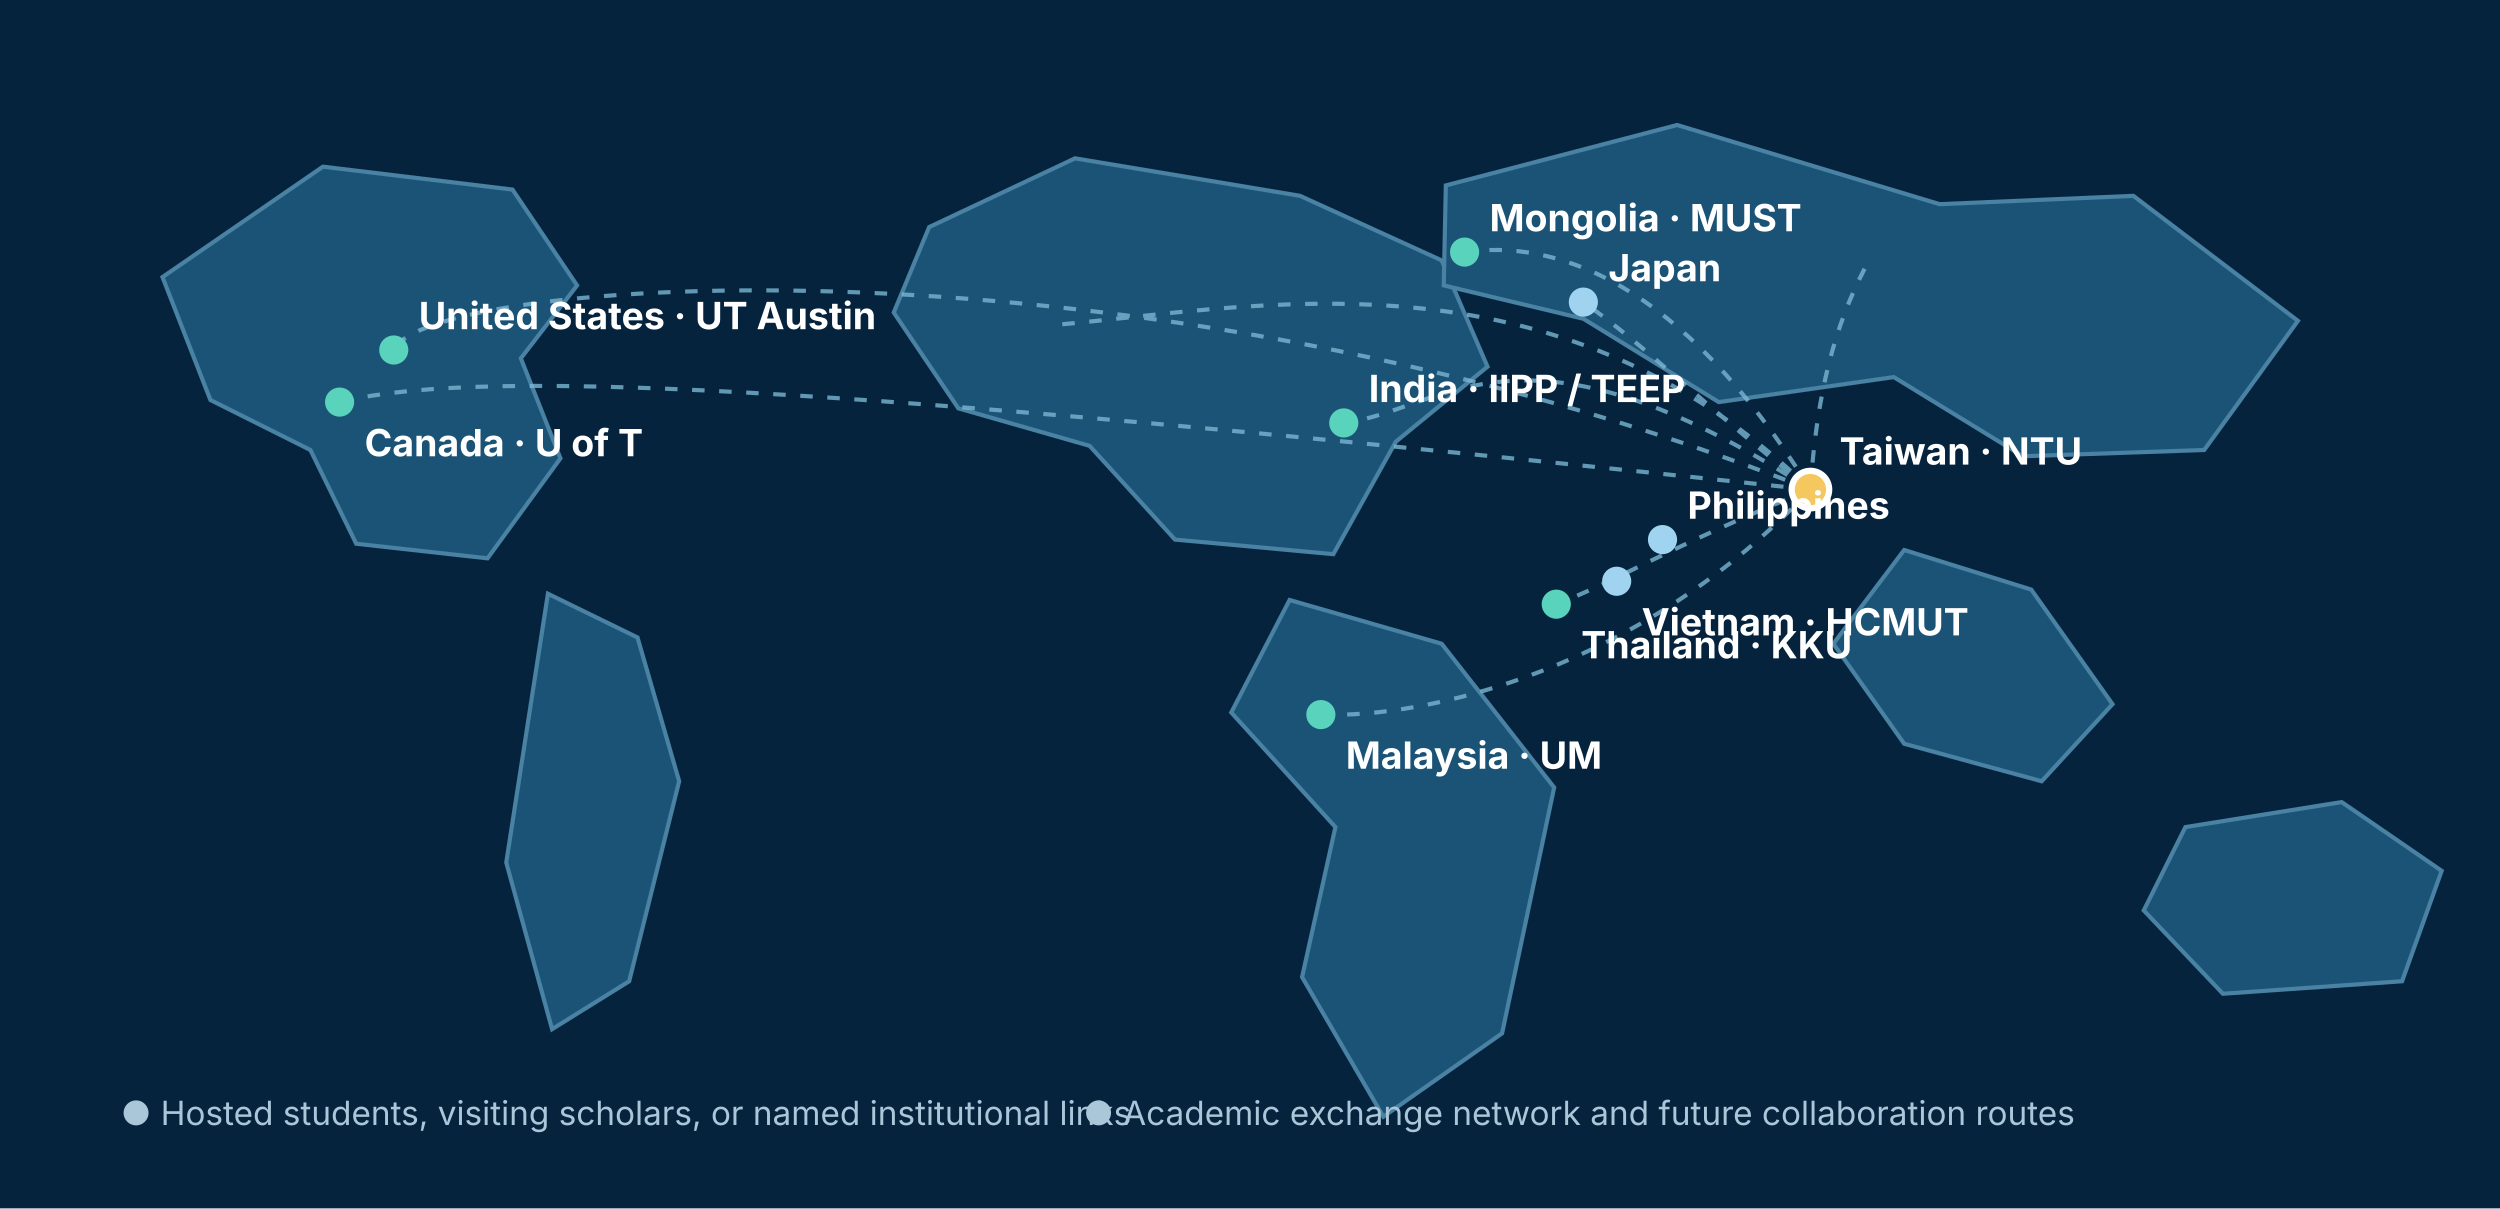
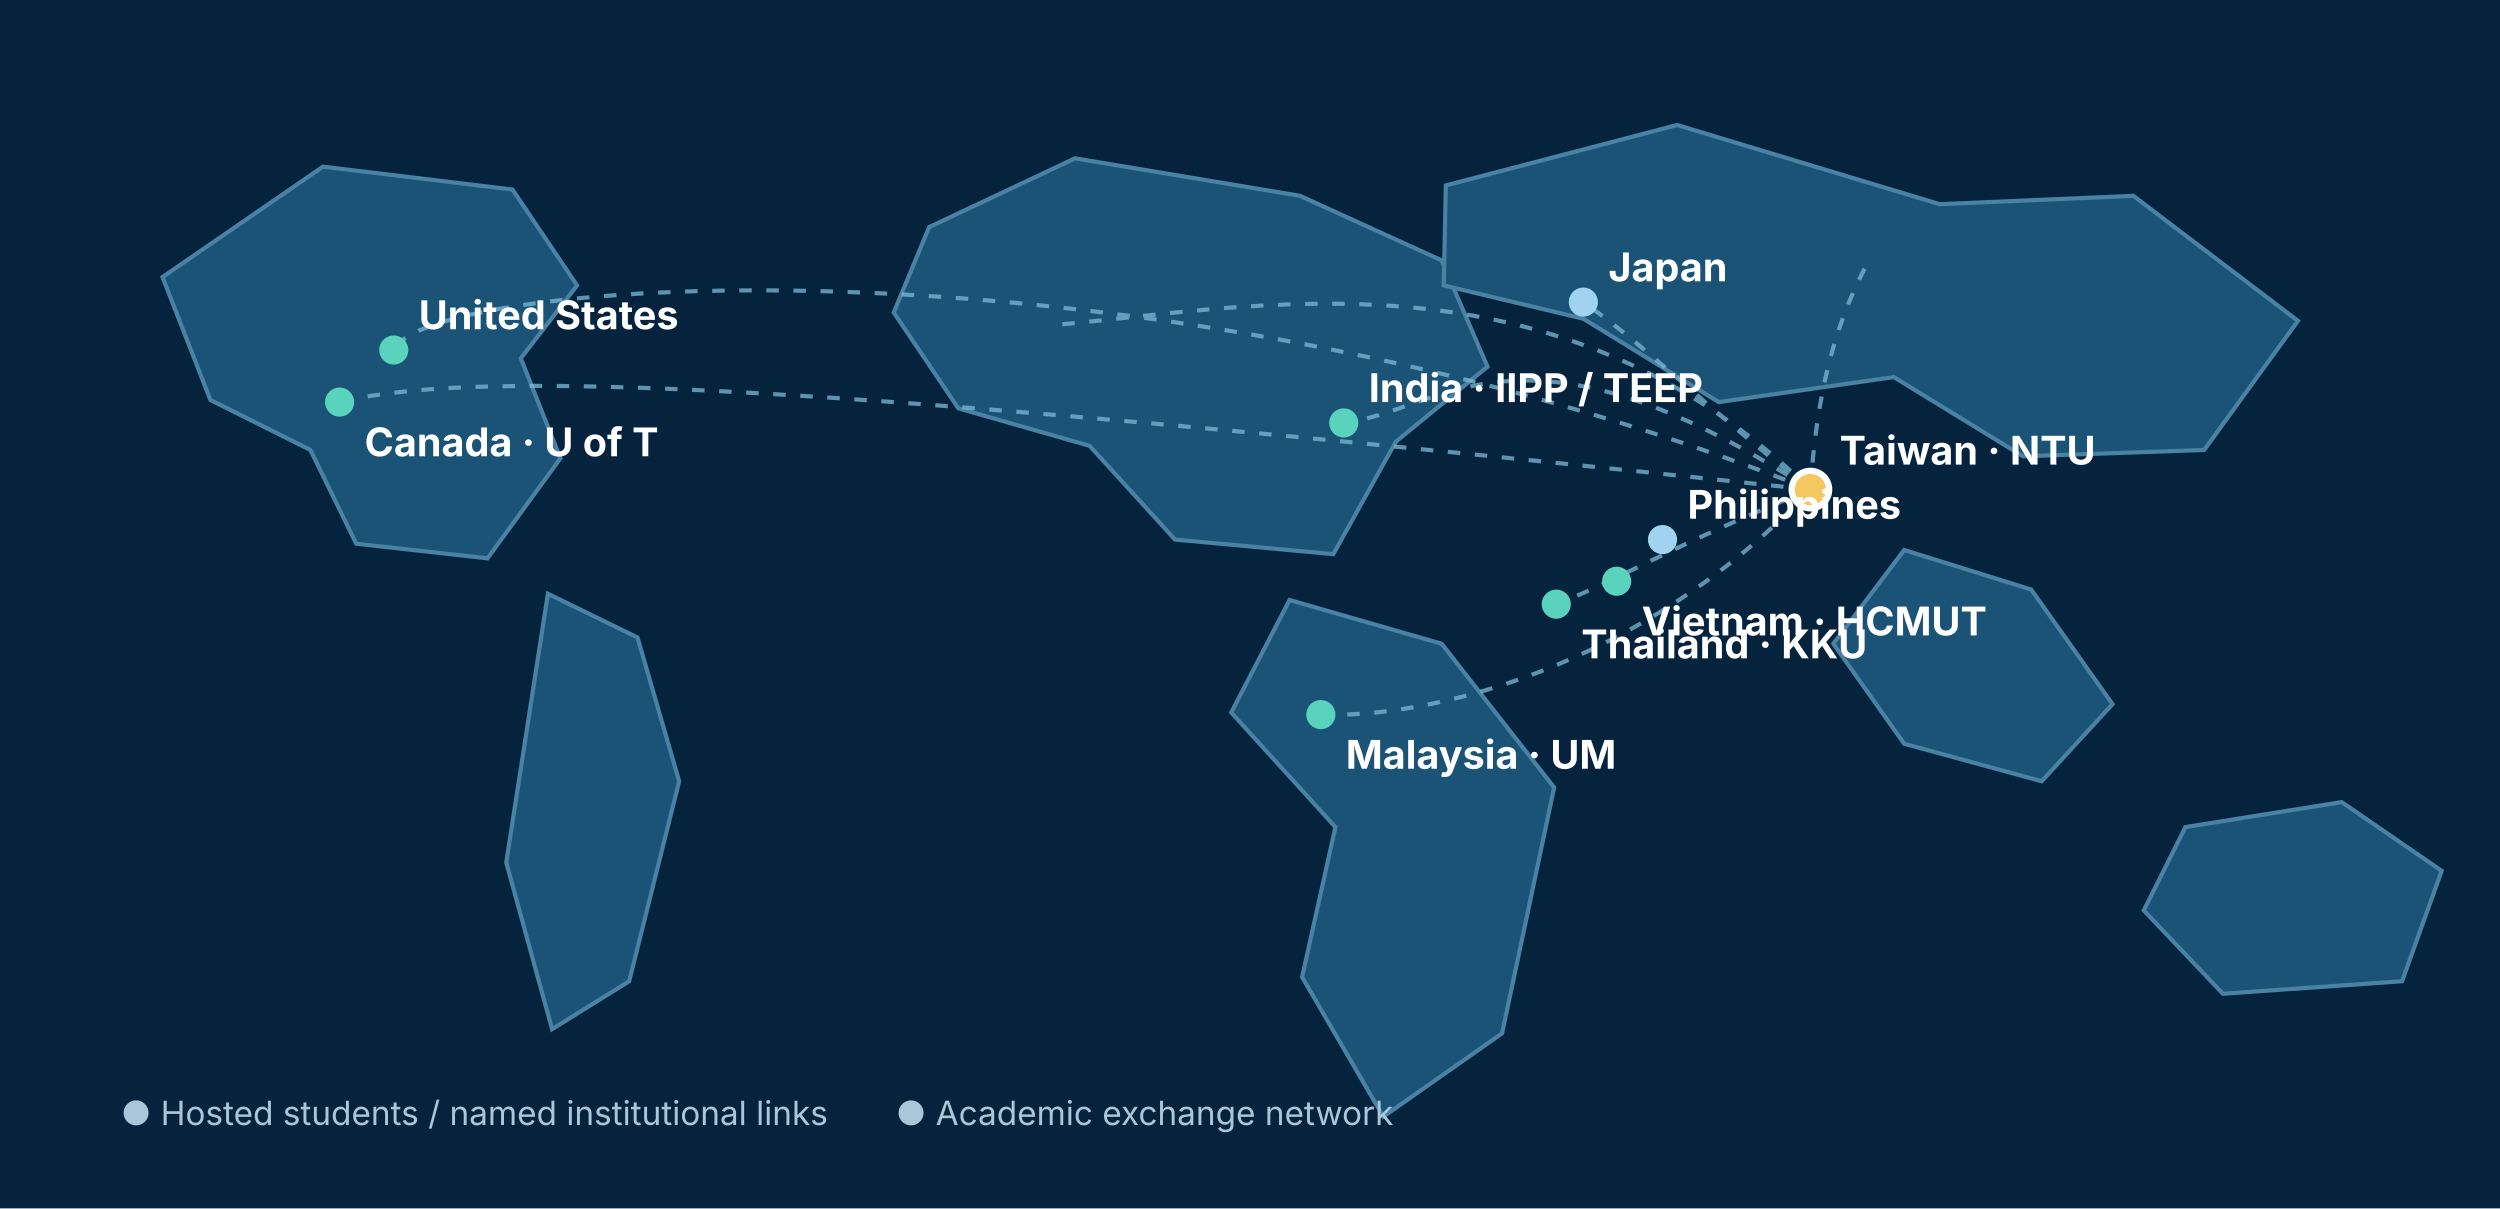
<svg xmlns="http://www.w3.org/2000/svg" viewBox="0 0 1200 580" role="img" aria-labelledby="title desc">
  <rect width="1200" height="580" fill="#06233e" />
  <g fill="#1c5579" stroke="#4d86a8" stroke-width="2" opacity=".95">
    <path d="M78 133l77-53 91 11 31 46-27 35 19 48-35 48-63-7-22-45-48-24z" />
    <path d="M263 285l43 21 20 69-24 96-37 23-22-80z" />
    <path d="M446 109l70-33 108 18 68 31 22 51-44 36-30 54-76-7-41-45-63-18-31-46z" />
    <path d="M619 288l73 21 54 69-25 118-57 40-39-67 16-72-50-55z" />
    <path d="M694 89l111-29 126 38 93-4 79 60-45 62-87 3-62-38-84 12-65-40-67-16z" />
    <path d="M914 264l61 19 39 55-34 37-66-18-34-48z" />
    <path d="M1049 397l75-12 48 33-19 53-86 6-38-40z" />
  </g>
-   <g fill="none" stroke="#7bb9d5" stroke-width="2" stroke-dasharray="6 7" opacity=".78">
+   <g fill="none" stroke="#7bb9d5" stroke-width="2" stroke-dasharray="6 7" opacity=".75">
    <path d="M869 235C730 145 693 197 645 203" />
    <path d="M869 235C788 321 685 345 634 343" />
    <path d="M869 235C800 263 776 279 747 290" />
    <path d="M869 235C746 115 600 148 506 156" />
    <path d="M869 235C545 107 204 133 189 168" />
    <path d="M869 235C430 188 236 175 163 193" />
    <path d="M869 235C816 193 790 166 760 145" />
    <path d="M869 235C872 188 881 156 895 129" />
-     <path d="M869 235C806 133 745 115 703 121" />
  </g>
-   <g font-family="Inter,Arial,sans-serif" font-size="18" font-weight="700" fill="#fff">
+   <g font-family="Inter,Arial,sans-serif" font-size="19" font-weight="700" fill="#fff">
    <g transform="translate(869 235)">
      <circle r="9" fill="#f5c75f" stroke="#fff" stroke-width="3" />
      <text x="14" y="-12">Taiwan · NTU</text>
    </g>
    <g transform="translate(747 290)">
      <circle r="7" fill="#59d3bc" />
      <text x="12" y="26">Thailand · KKU</text>
    </g>
    <g transform="translate(634 343)">
      <circle r="7" fill="#59d3bc" />
      <text x="12" y="26">Malaysia · UM</text>
    </g>
    <g transform="translate(776 279)">
-       <circle r="7" fill="#9fd3ef" />
+       <circle r="7" fill="#59d3bc" />
      <text x="12" y="26">Vietnam · HCMUT</text>
    </g>
    <g transform="translate(760 145)">
      <circle r="7" fill="#9fd3ef" />
      <text x="12" y="-10">Japan</text>
    </g>
    <g transform="translate(798 259)">
      <circle r="7" fill="#9fd3ef" />
      <text x="12" y="-10">Philippines</text>
    </g>
    <g transform="translate(645 203)">
      <circle r="7" fill="#59d3bc" />
      <text x="12" y="-10">India · IIPP / TEEP</text>
    </g>
-     <g transform="translate(703 121)">
-       <circle r="7" fill="#59d3bc" />
-       <text x="12" y="-10">Mongolia · MUST</text>
-     </g>
    <g transform="translate(189 168)">
      <circle r="7" fill="#59d3bc" />
-       <text x="12" y="-10">United States · UT Austin</text>
+       <text x="12" y="-10">United States</text>
    </g>
    <g transform="translate(163 193)">
      <circle r="7" fill="#59d3bc" />
      <text x="12" y="26">Canada · U of T</text>
    </g>
  </g>
-   <g font-family="Inter,Arial,sans-serif" font-size="16" fill="#a9c7d8">
-     <text x="58" y="540">● Hosted students, visiting scholars, or named institutional links</text>
-     <text x="520" y="540">● Academic exchange network and future collaboration routes</text>
-   </g>
+   <text x="58" y="540" font-family="Inter,Arial,sans-serif" font-size="16" fill="#a9c7d8">● Hosted students / named institutional links</text>
+   <text x="430" y="540" font-family="Inter,Arial,sans-serif" font-size="16" fill="#a9c7d8">● Academic exchange network</text>
</svg>
